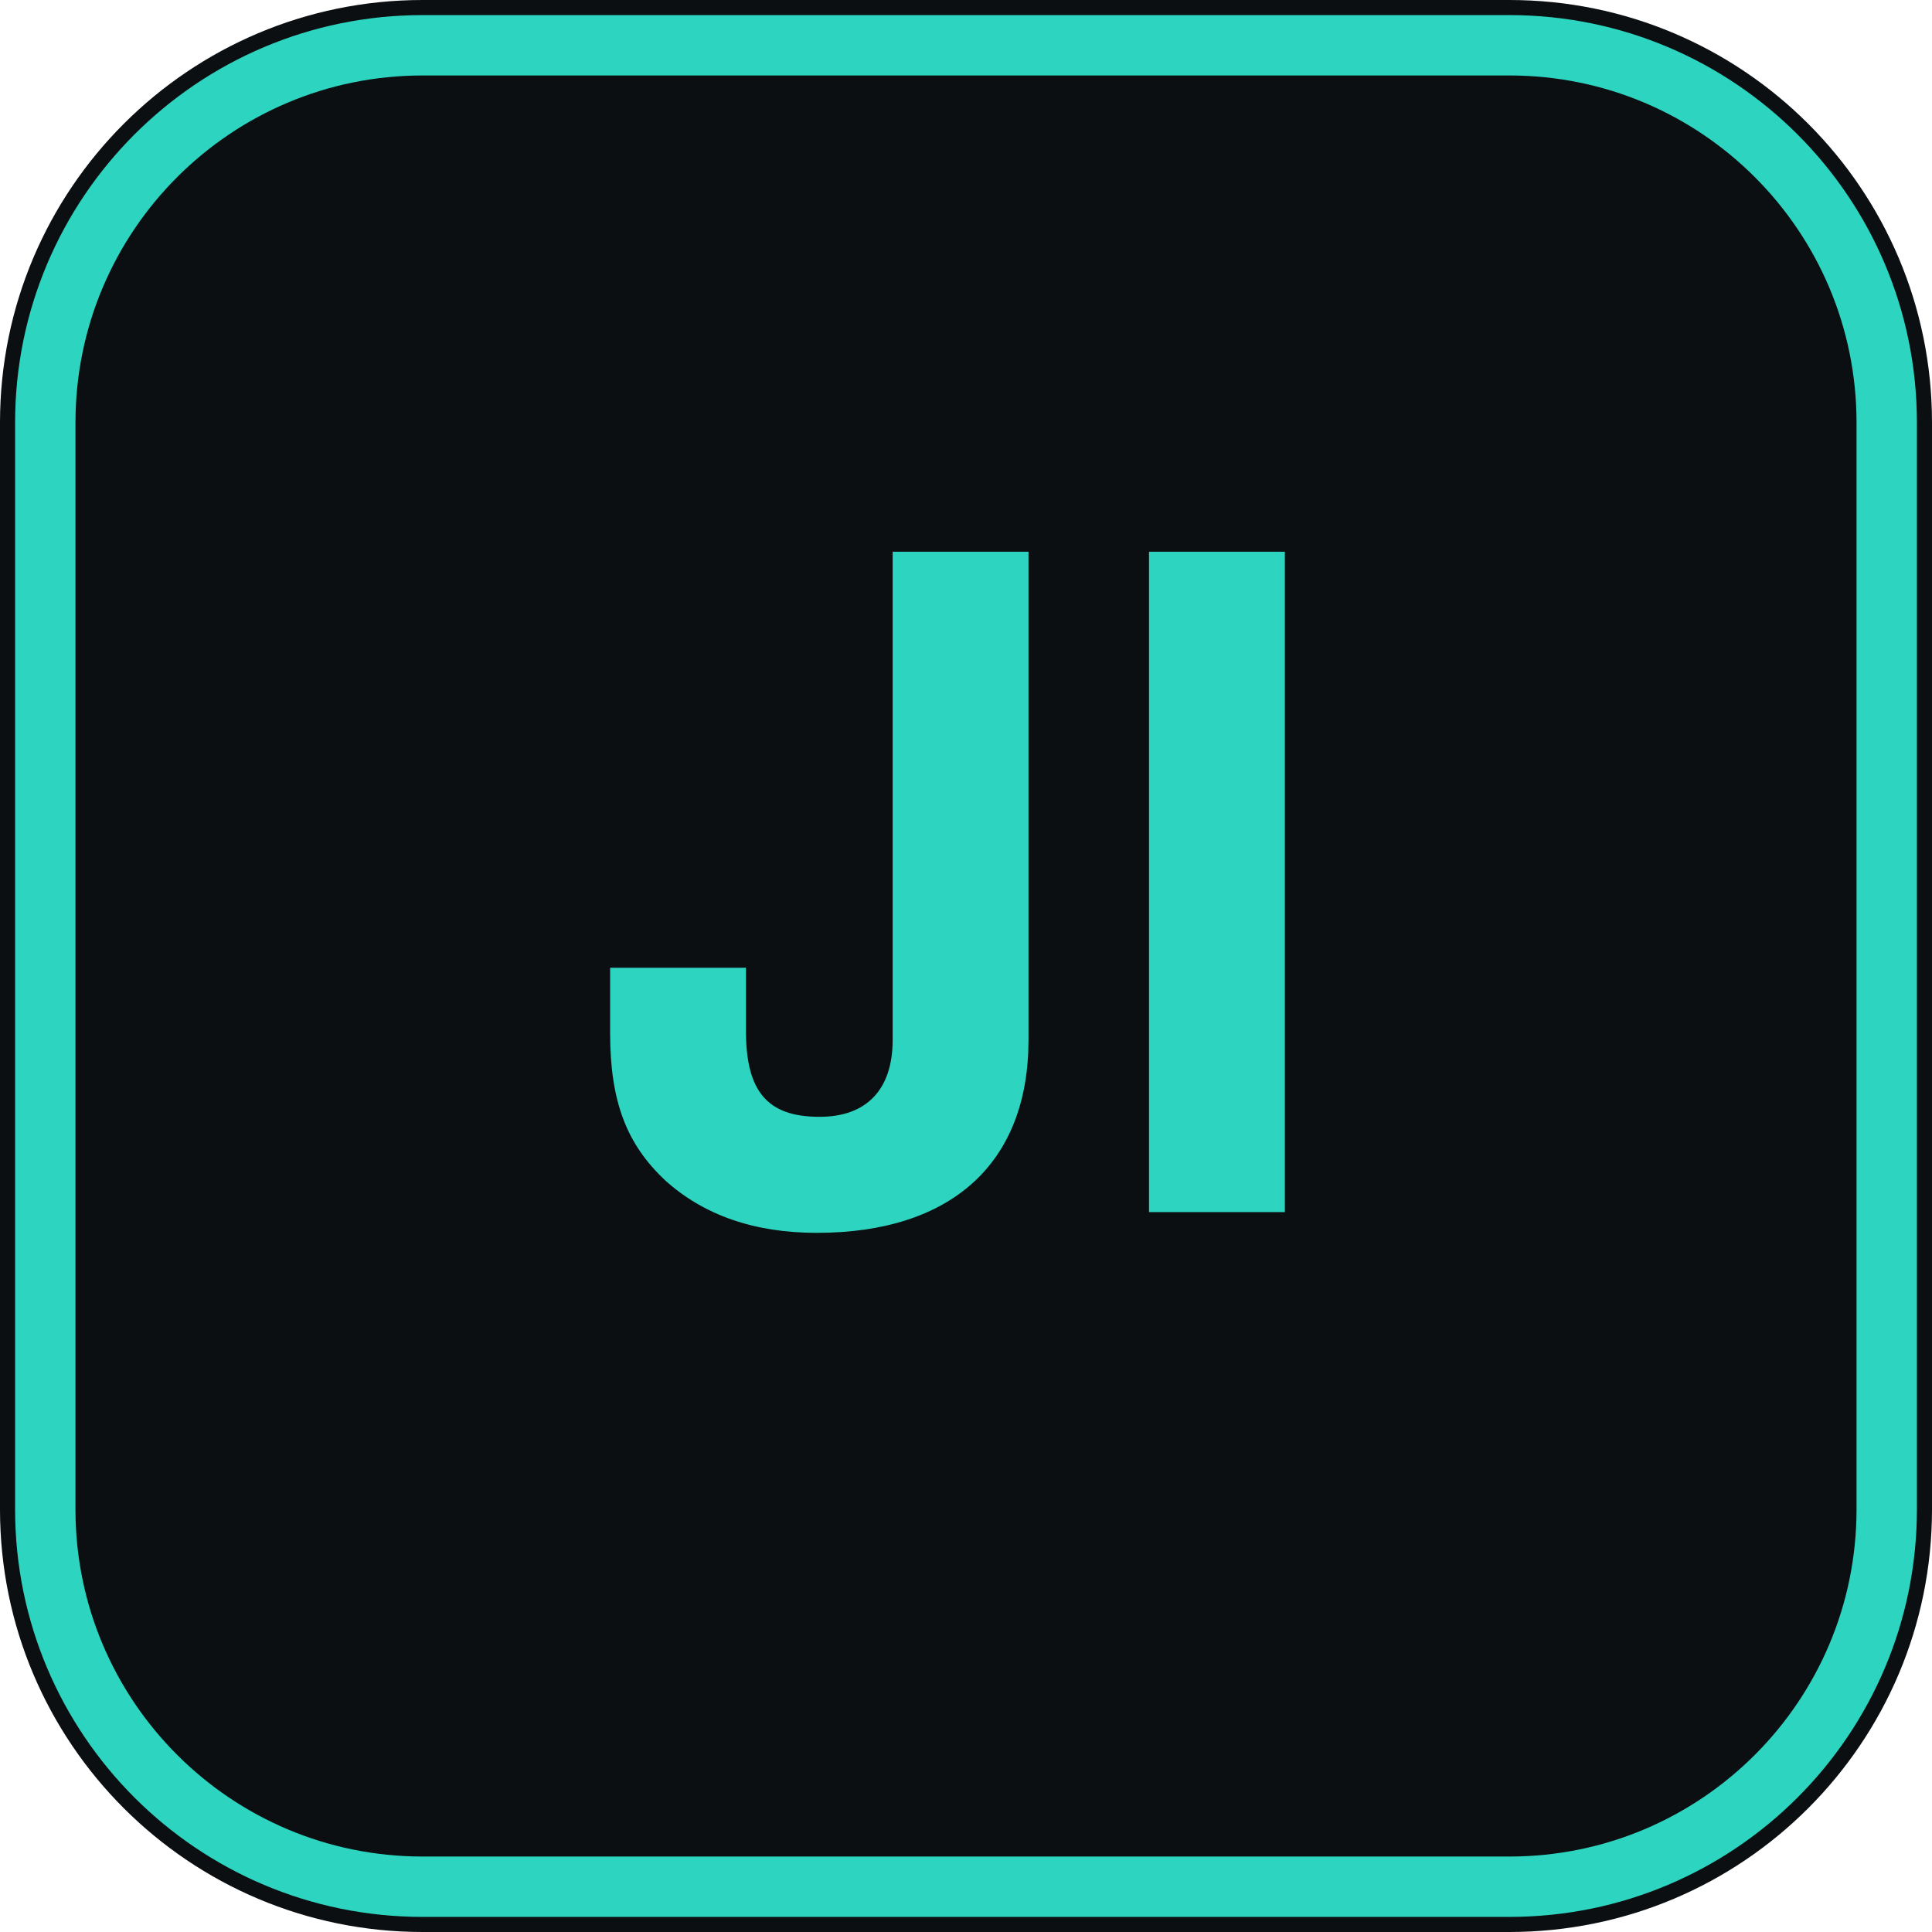
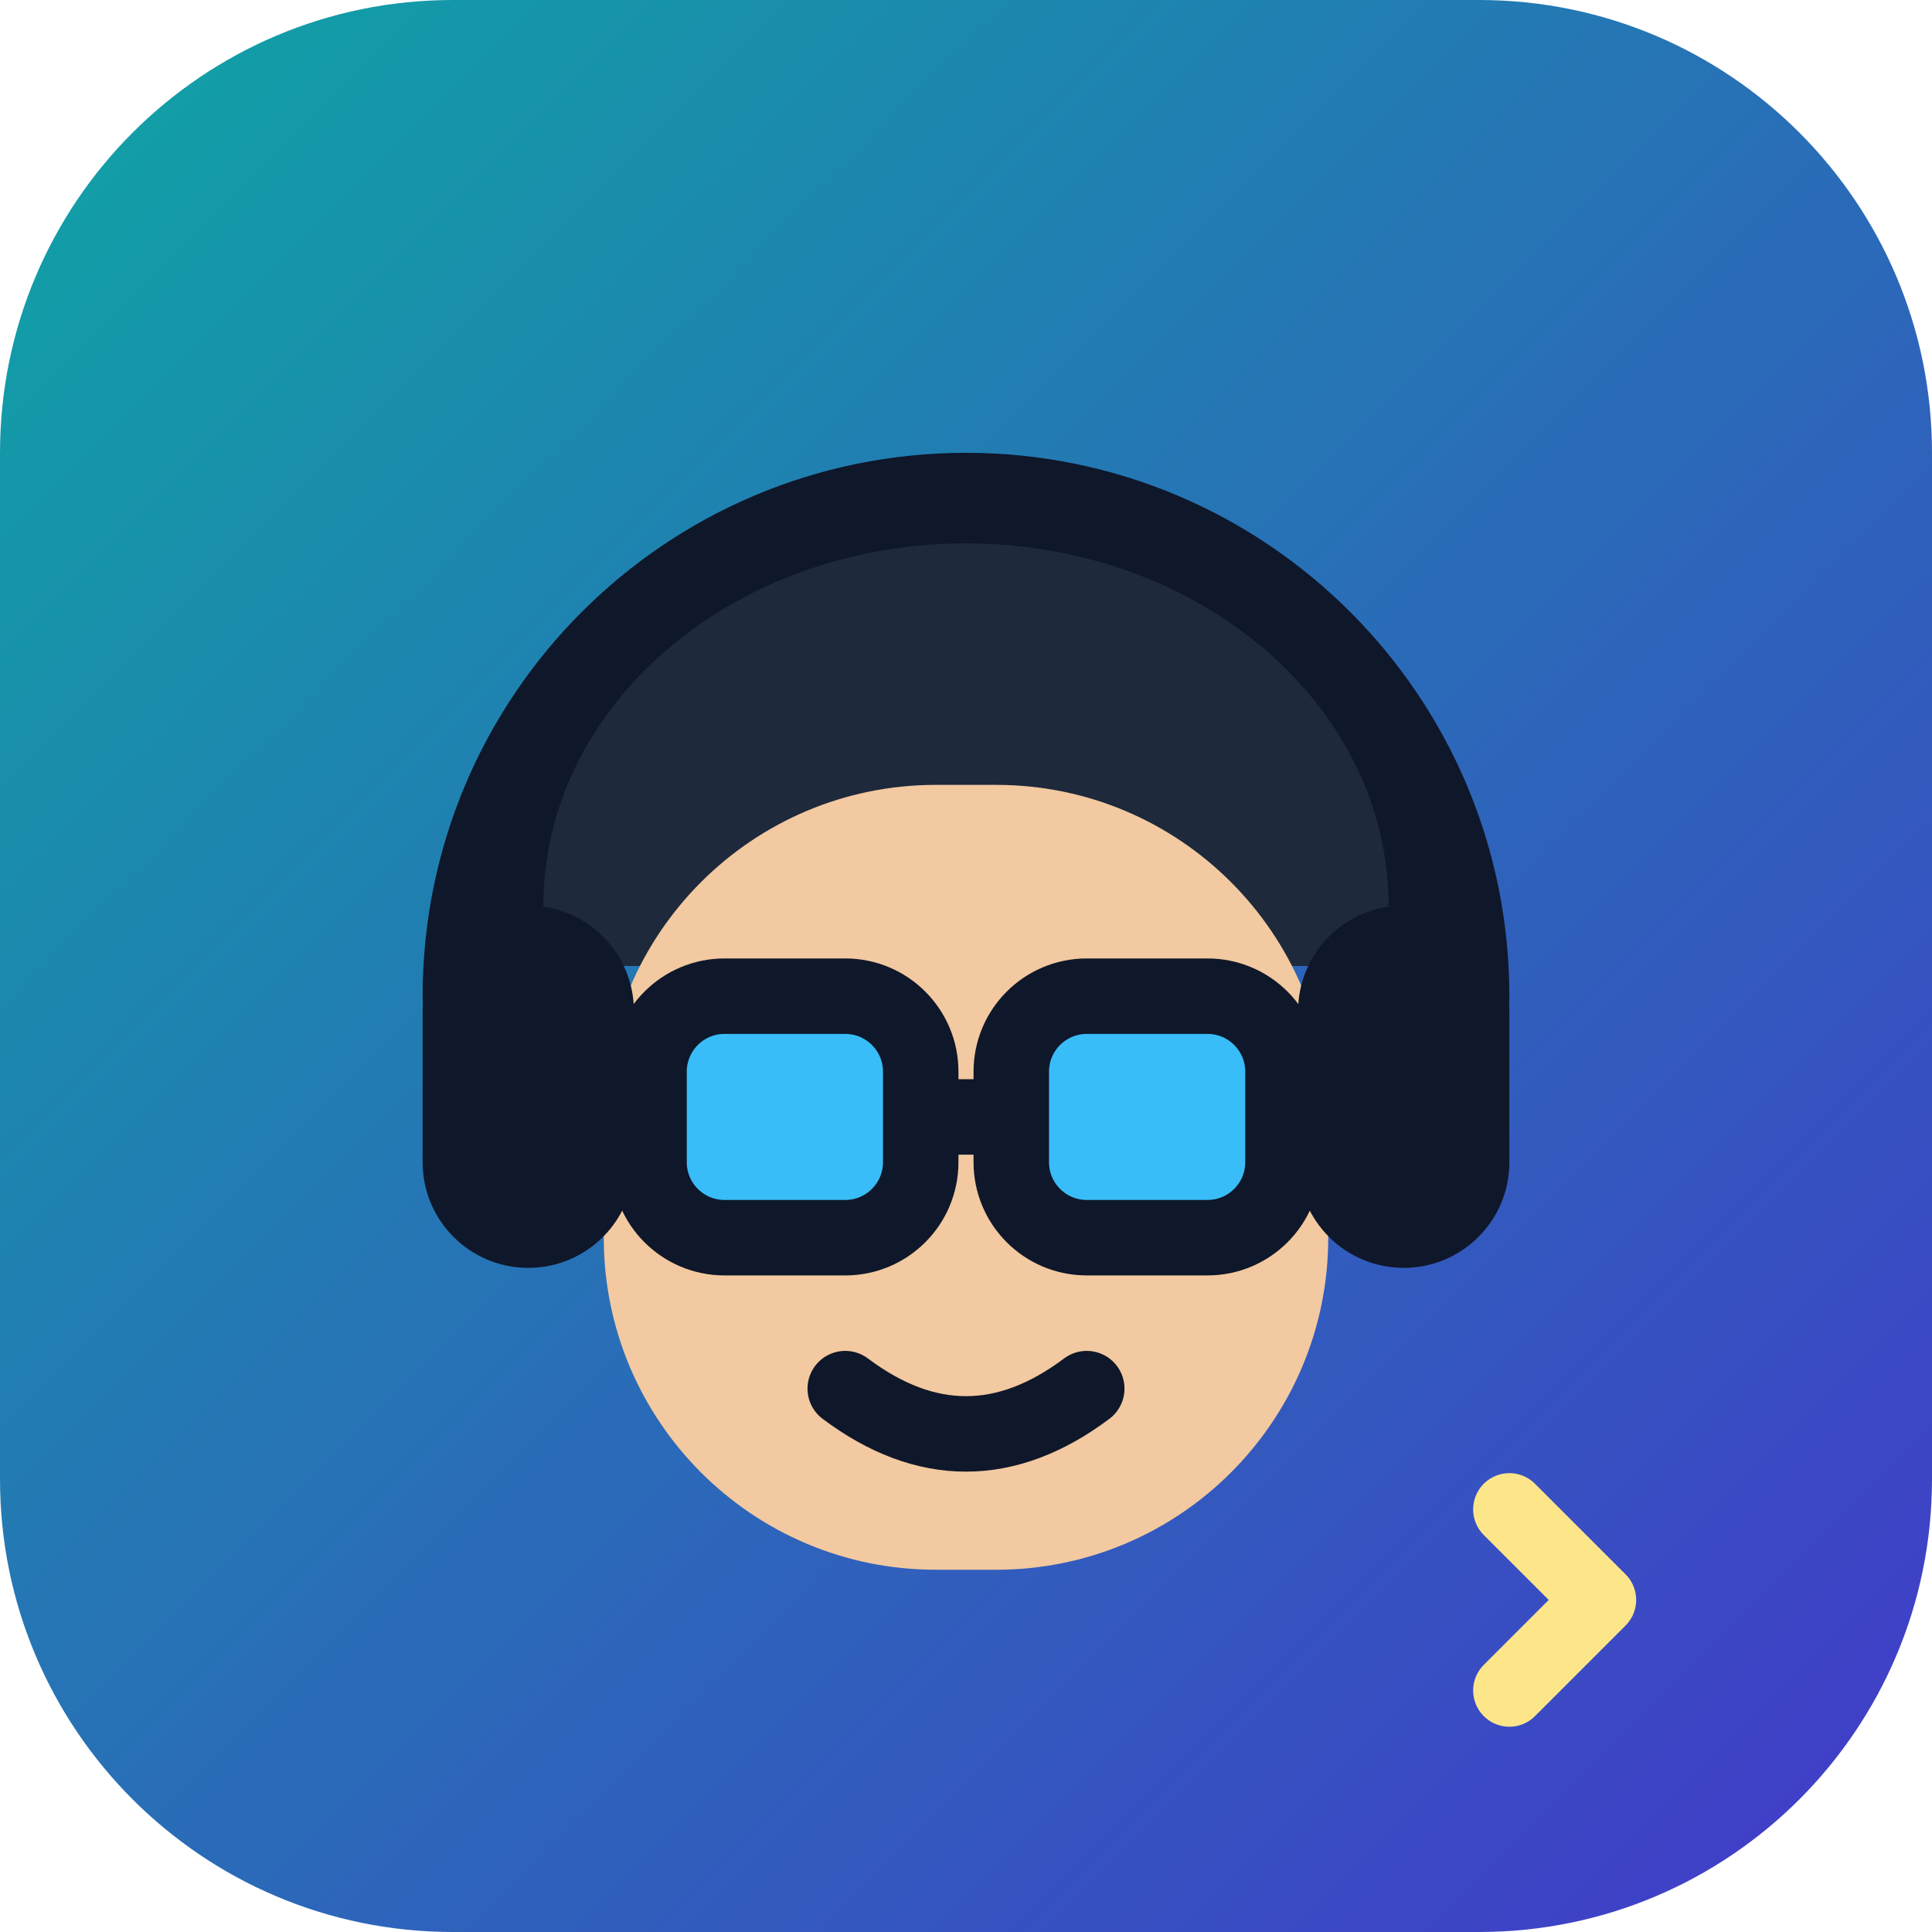
- <svg xmlns="http://www.w3.org/2000/svg" viewBox="0 0 64 64" role="img" aria-label="JI">
-   <rect width="64" height="64" rx="14" fill="#0b0f12" />
-   <rect x="1.5" y="1.5" width="61" height="61" rx="12.5" fill="none" stroke="#2dd4bf" stroke-width="2" />
-   <text x="50%" y="52%" dominant-baseline="central" text-anchor="middle" font-family="Segoe UI, Helvetica, Arial, sans-serif" font-size="30" font-weight="700" fill="#2dd4bf">JI</text>
+ <svg xmlns="http://www.w3.org/2000/svg" viewBox="0 0 64 64">
+   <defs>
+     <linearGradient id="bg" x1="0" y1="0" x2="1" y2="1">
+       <stop offset="0" stop-color="#0EA5A4" />
+       <stop offset="1" stop-color="#4338CA" />
+     </linearGradient>
+   </defs>
+   <rect width="64" height="64" rx="15" fill="url(#bg)" />
+   <path d="M16 33 a16 16 0 0 1 32 0" fill="none" stroke="#0F172A" stroke-width="4" stroke-linecap="round" />
+   <path d="M18 30 a14 12 0 0 1 28 0 v2 h-28 z" fill="#1E293B" />
+   <rect x="20" y="26" width="24" height="26" rx="11" fill="#F2C9A0" />
+   <rect x="14" y="30" width="7" height="12" rx="3.5" fill="#0F172A" />
+   <rect x="43" y="30" width="7" height="12" rx="3.5" fill="#0F172A" />
+   <g fill="#38BDF8" stroke="#0F172A" stroke-width="2.5">
+     <rect x="21.5" y="33" width="9" height="8" rx="2.5" />
+     <rect x="33.5" y="33" width="9" height="8" rx="2.5" />
+   </g>
+   <path d="M30.5 37 h3" stroke="#0F172A" stroke-width="2.5" />
+   <path d="M28 46 q4 3 8 0" fill="none" stroke="#0F172A" stroke-width="2.5" stroke-linecap="round" />
+   <g stroke="#FDE68A" stroke-width="2.4" stroke-linecap="round" stroke-linejoin="round" fill="none">
+     <path d="M50 50 l3 3 l-3 3" />
+   </g>
</svg>
